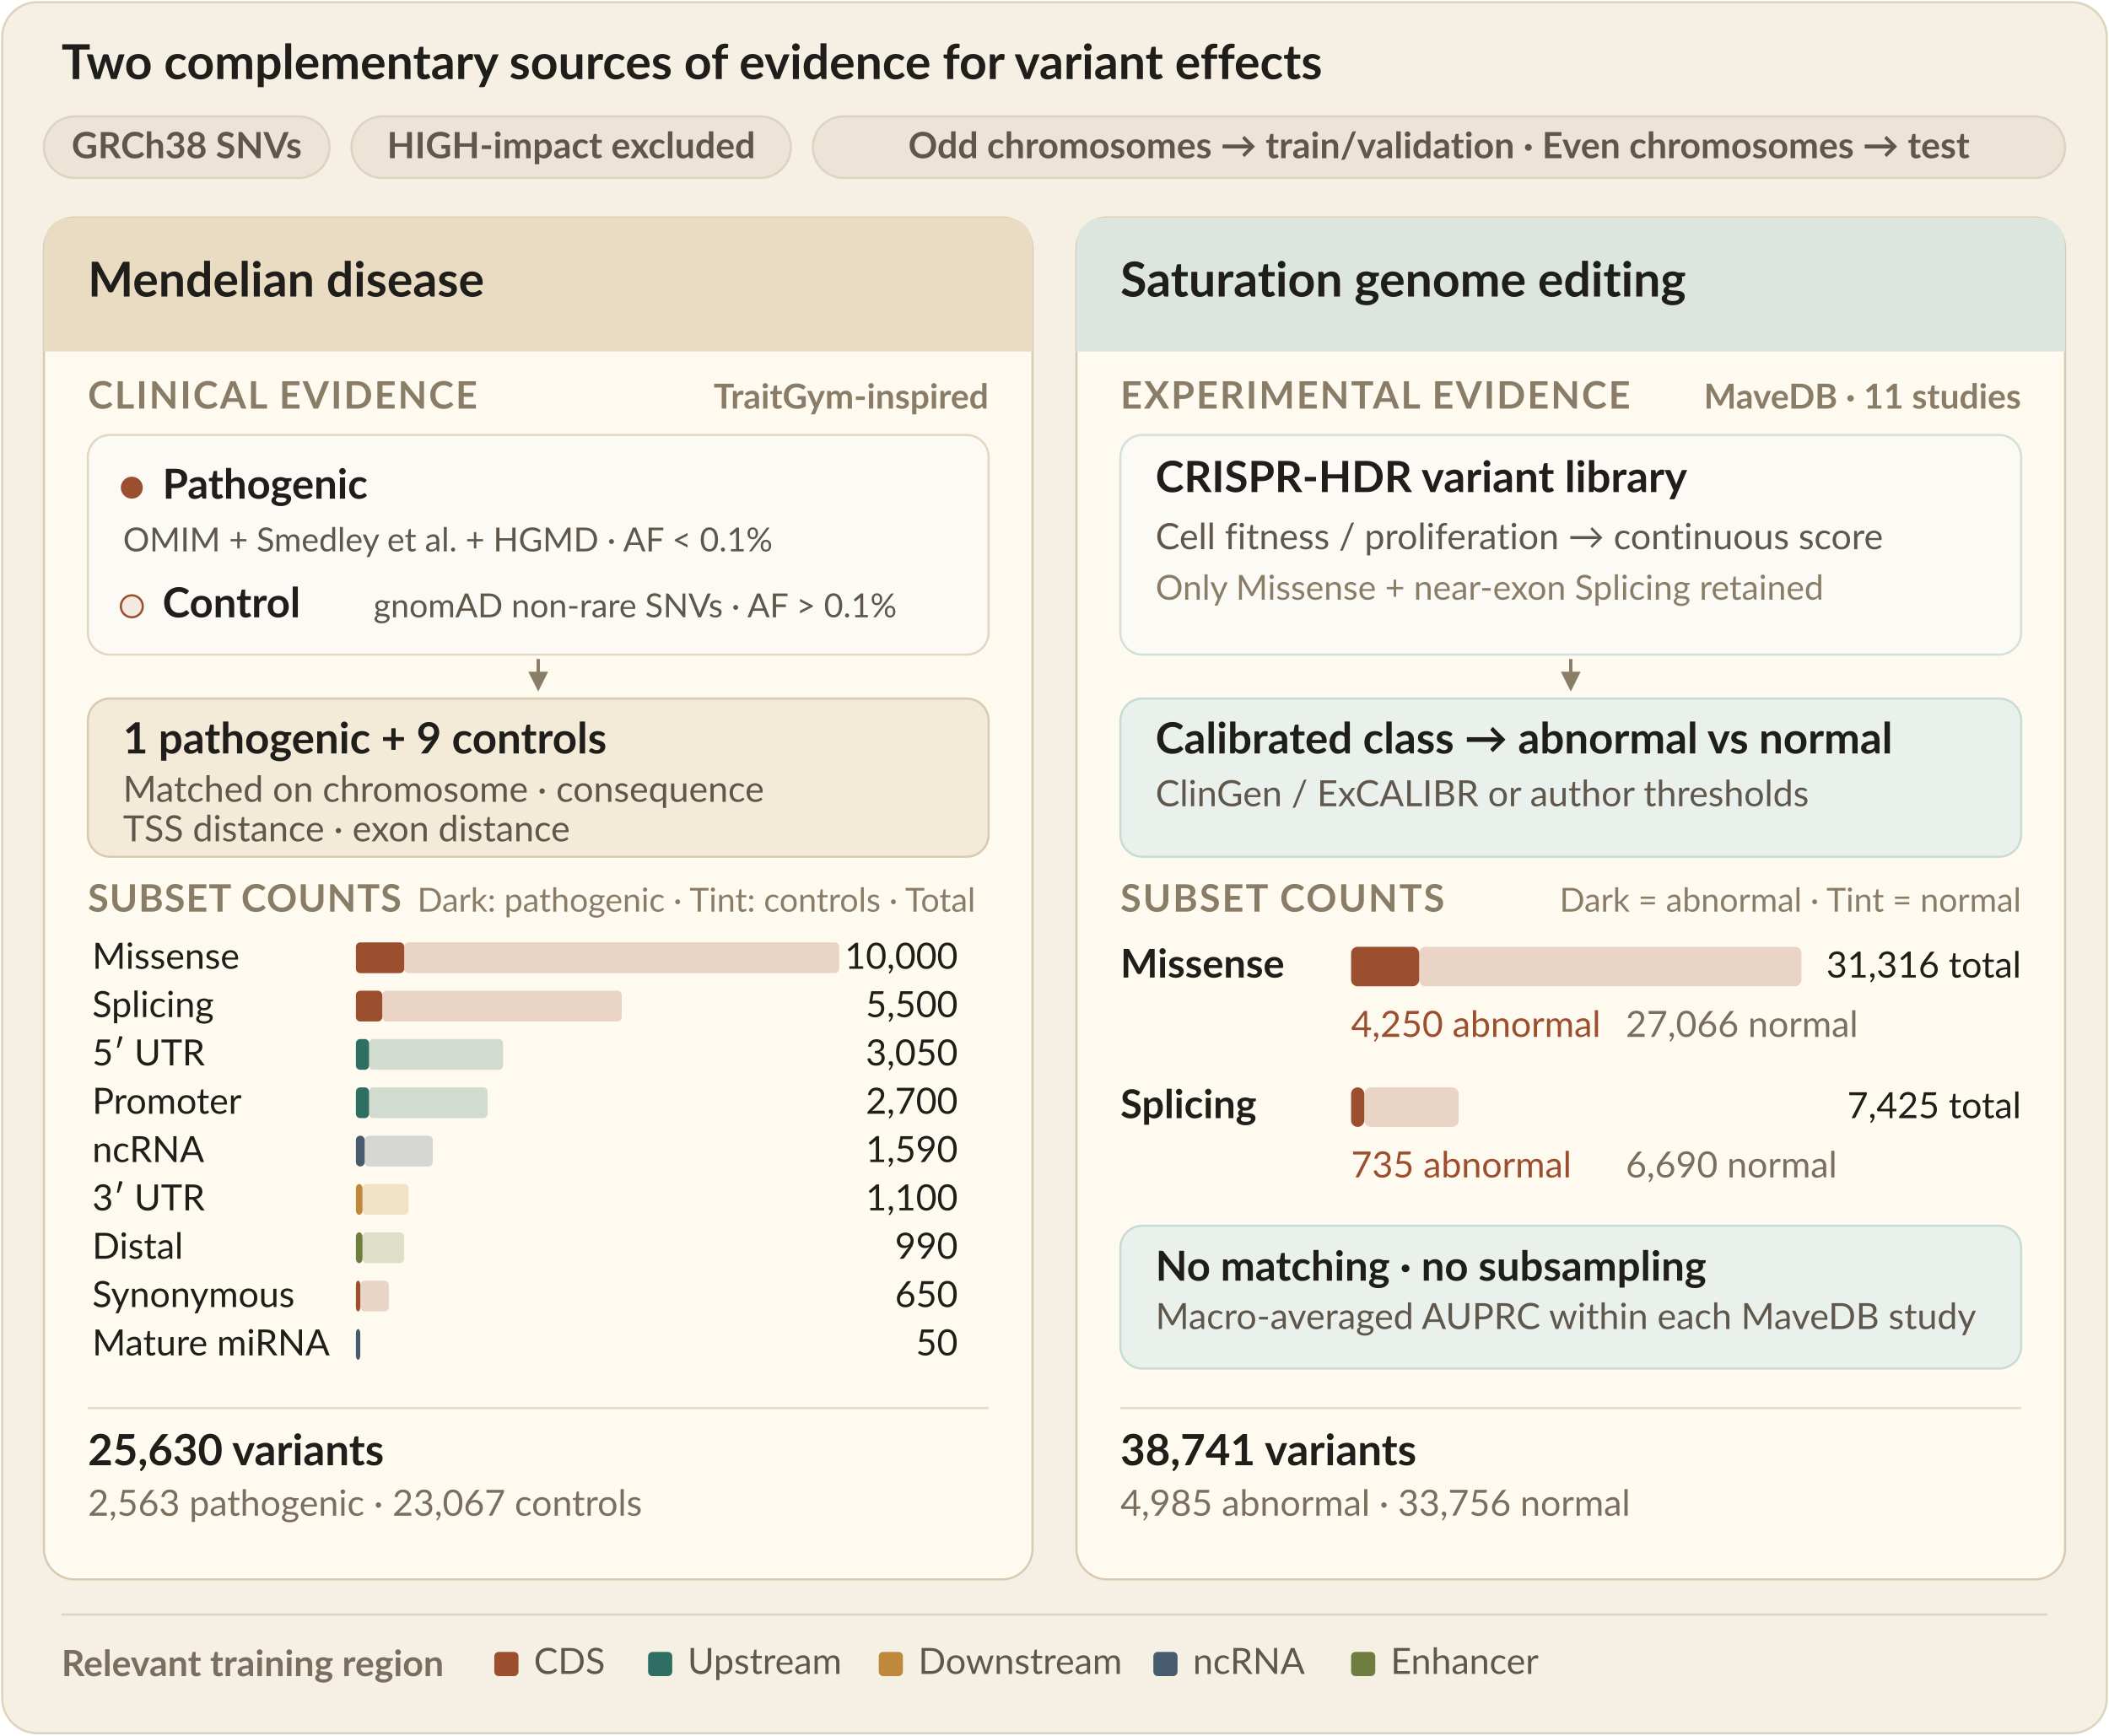
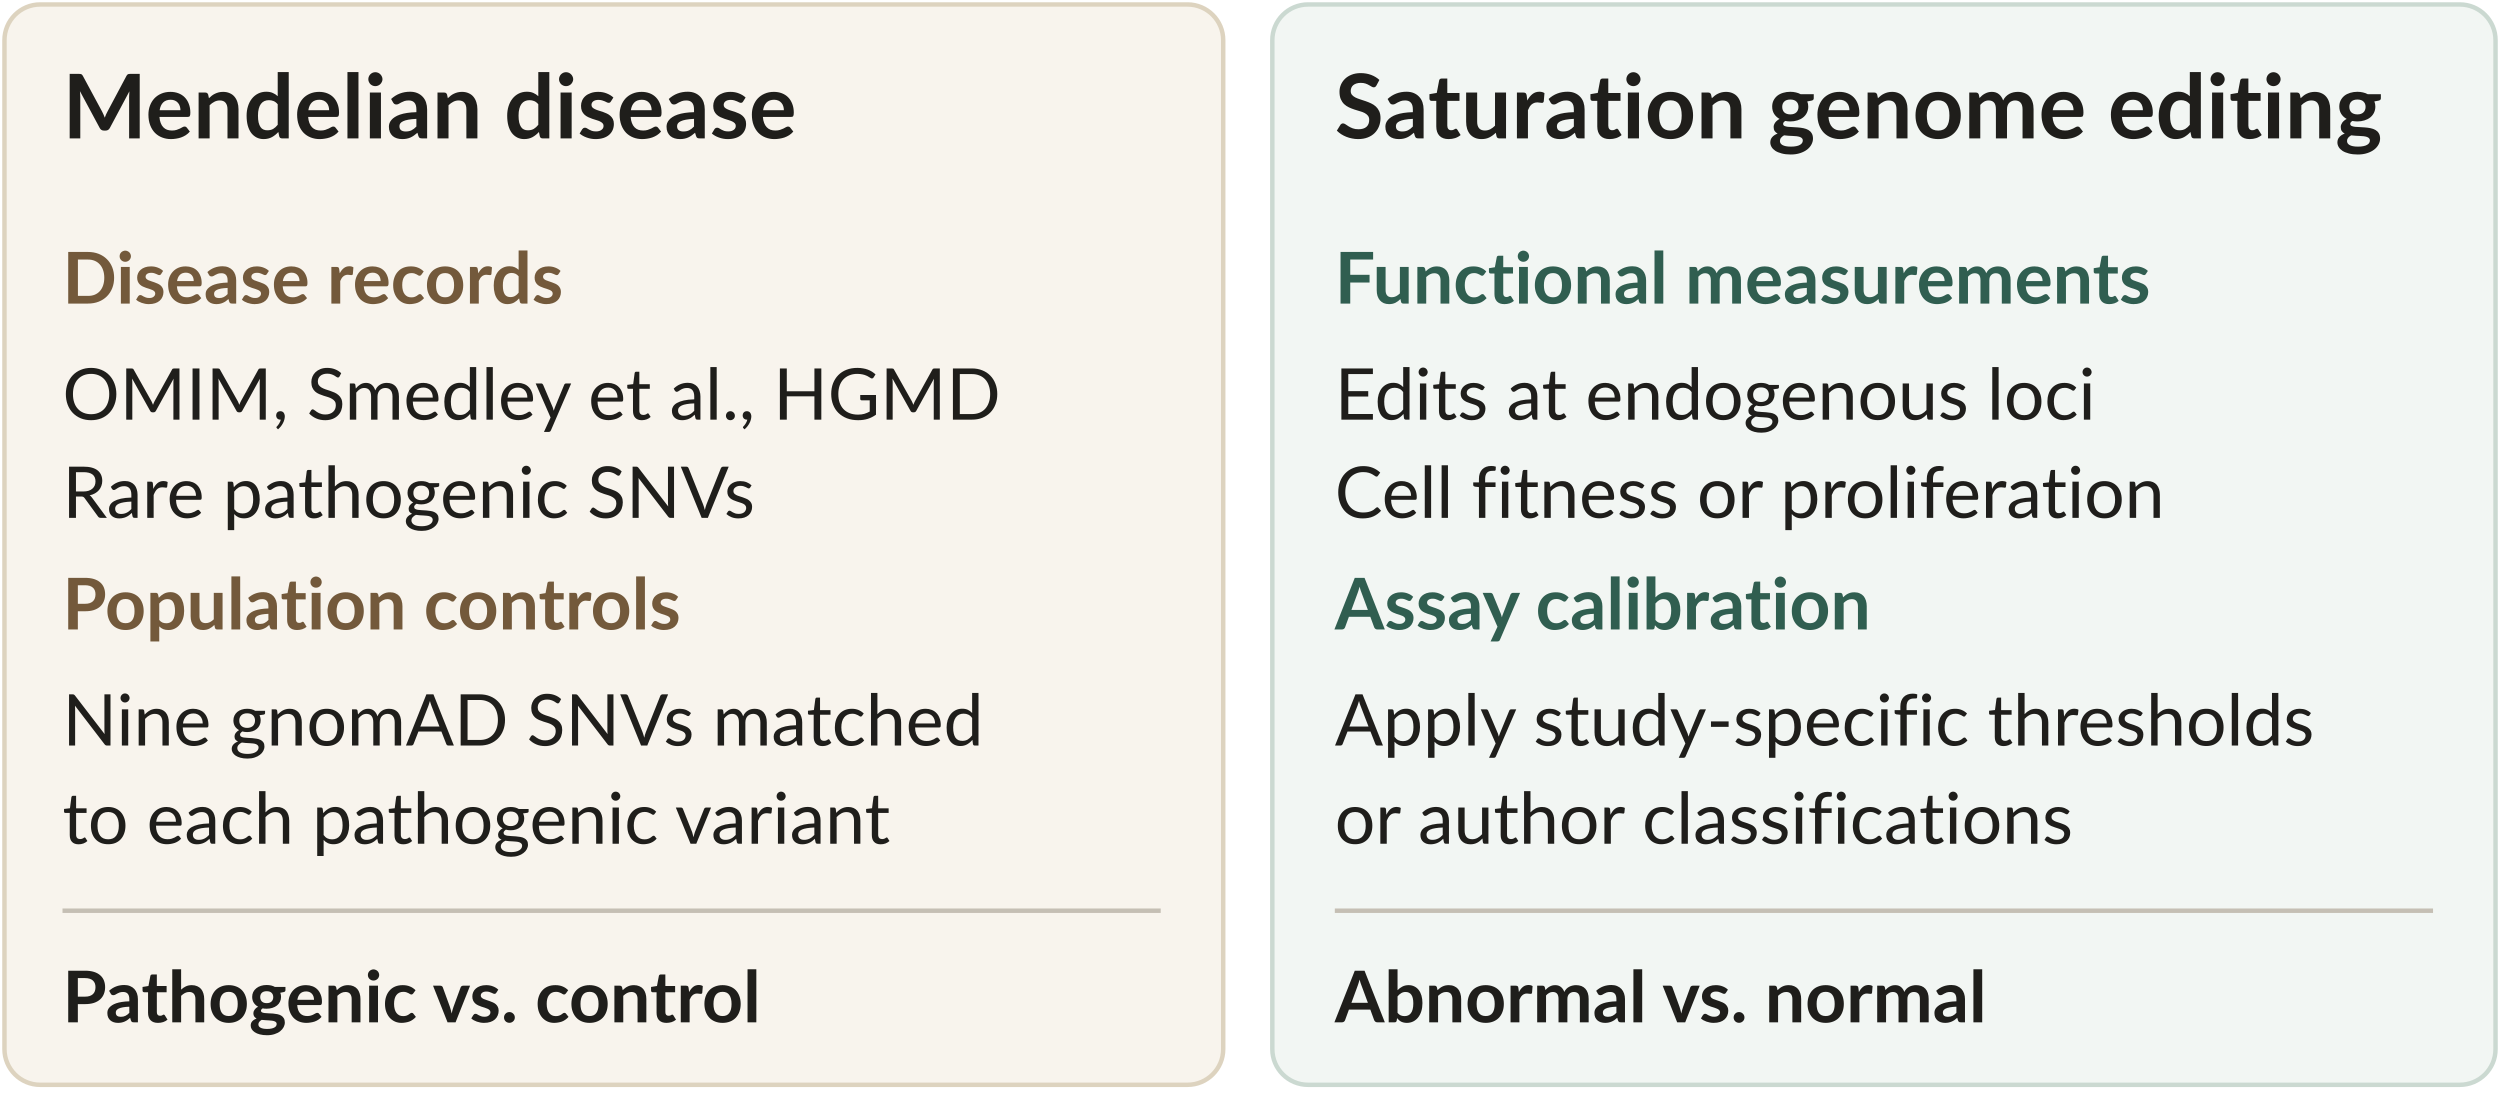
- <svg xmlns="http://www.w3.org/2000/svg" width="960" height="790" viewBox="0 0 960 790" role="img" aria-labelledby="title desc" font-family="Lato, sans-serif" data-figure-typography="lato-v1" data-figure-render-width="700">
-   <defs>
-     <marker id="arrow" viewBox="0 0 10 10" refX="8" refY="5" markerWidth="6" markerHeight="6" orient="auto-start-reverse">
-       <path d="M 0 0 L 10 5 L 0 10 z" fill="#8a7d68" />
-     </marker>
-   </defs>
-   <rect x="1" y="1" width="958" height="788" rx="16" fill="#f6f0e4" stroke="#ddd3bf" />
-   <text x="28" y="36" font-size="21.943" font-weight="750" fill="#1f1e1b">Two complementary sources of evidence for variant effects</text>
-   <g font-size="16.457" font-weight="650" text-anchor="middle" fill="#5f574b">
-     <rect x="20" y="53" width="130" height="28" rx="14" fill="#ebe4d7" stroke="#ddd3bf" />
-     <text x="85" y="72">GRCh38 SNVs</text>
-     <rect x="160" y="53" width="200" height="28" rx="14" fill="#ebe4d7" stroke="#ddd3bf" />
-     <text x="260" y="72">HIGH-impact excluded</text>
-     <rect x="370" y="53" width="570" height="28" rx="14" fill="#ebe4d7" stroke="#ddd3bf" />
-     <text x="655" y="72">Odd chromosomes → train/validation · Even chromosomes → test</text>
-   </g>
-   <rect x="20" y="99" width="450" height="620" rx="14" fill="#fffaf0" stroke="#d9cbb1" />
-   <path d="M 20 113 Q 20 99 34 99 H 456 Q 470 99 470 113 V 160 H 20 Z" fill="#eadcc2" />
-   <text x="40" y="135" font-size="21.943" font-weight="750" fill="#1f1e1b">Mendelian disease</text>
-   <text x="40" y="186" font-size="17.241" font-weight="750" letter-spacing="0.8" fill="#8a7d68">CLINICAL EVIDENCE</text>
-   <text x="450" y="186" font-size="15.674" font-weight="650" text-anchor="end" fill="#8a7d68">TraitGym-inspired</text>
-   <rect x="40" y="198" width="410" height="100" rx="10" fill="#fcfaf5" stroke="#e2d7c2" />
-   <circle cx="60" cy="222" r="5" fill="#9c4f2f" />
-   <text x="74" y="227" font-size="18.808" font-weight="750" fill="#1f1e1b">Pathogenic</text>
-   <text x="56" y="251" font-size="15.086" fill="#5f574b">OMIM + Smedley et al. + HGMD · AF &lt; 0.1%</text>
-   <circle cx="60" cy="276" r="5" fill="#f4e9e1" stroke="#9c4f2f" />
-   <text x="74" y="281" font-size="18.808" font-weight="750" fill="#1f1e1b">Control</text>
-   <text x="170" y="281" font-size="15.086" fill="#5f574b">gnomAD non-rare SNVs · AF &gt; 0.1%</text>
-   <line x1="245" y1="300" x2="245" y2="313" stroke="#8a7d68" stroke-width="1.5" marker-end="url(#arrow)" />
-   <rect x="40" y="318" width="410" height="72" rx="10" fill="#f3ead8" stroke="#d9cbb1" />
-   <text x="56" y="343" font-size="19.592" font-weight="750" fill="#1f1e1b">1 pathogenic + 9 controls</text>
-   <text x="56" y="365" font-size="16.457" fill="#5f574b">Matched on chromosome · consequence</text>
-   <text x="56" y="383" font-size="16.457" fill="#5f574b">TSS distance · exon distance</text>
-   <text x="40" y="415" font-size="17.241" font-weight="750" letter-spacing="0.4" fill="#8a7d68">SUBSET COUNTS</text>
-   <text x="444" y="415" font-size="15.086" text-anchor="end" fill="#8a7d68">Dark: pathogenic · Tint: controls · Total</text>
-   <g font-size="16.457" fill="#1f1e1b">
-     <text x="42" y="441">Missense</text>
-     <rect x="162" y="429" width="22" height="14" rx="2" fill="#9c4f2f" />
-     <rect x="184" y="429" width="198" height="14" rx="2" fill="#9c4f2f" fill-opacity="0.22" />
-     <text x="436" y="441" text-anchor="end">10,000</text>
-     <text x="42" y="463">Splicing</text>
-     <rect x="162" y="451" width="12" height="14" rx="2" fill="#9c4f2f" />
-     <rect x="174" y="451" width="109" height="14" rx="2" fill="#9c4f2f" fill-opacity="0.22" />
-     <text x="436" y="463" text-anchor="end">5,500</text>
-     <text x="42" y="485">5′ UTR</text>
-     <rect x="162" y="473" width="6" height="14" rx="2" fill="#2f6f63" />
-     <rect x="168" y="473" width="61" height="14" rx="2" fill="#2f6f63" fill-opacity="0.22" />
-     <text x="436" y="485" text-anchor="end">3,050</text>
-     <text x="42" y="507">Promoter</text>
-     <rect x="162" y="495" width="6" height="14" rx="2" fill="#2f6f63" />
-     <rect x="168" y="495" width="54" height="14" rx="2" fill="#2f6f63" fill-opacity="0.22" />
-     <text x="436" y="507" text-anchor="end">2,700</text>
-     <text x="42" y="529">ncRNA</text>
-     <rect x="162" y="517" width="4" height="14" rx="2" fill="#465c6e" />
-     <rect x="166" y="517" width="31" height="14" rx="2" fill="#465c6e" fill-opacity="0.22" />
-     <text x="436" y="529" text-anchor="end">1,590</text>
-     <text x="42" y="551">3′ UTR</text>
-     <rect x="162" y="539" width="3" height="14" rx="2" fill="#c0883a" />
-     <rect x="165" y="539" width="21" height="14" rx="2" fill="#c0883a" fill-opacity="0.22" />
-     <text x="436" y="551" text-anchor="end">1,100</text>
-     <text x="42" y="573">Distal</text>
-     <rect x="162" y="561" width="3" height="14" rx="2" fill="#6f7d3f" />
-     <rect x="165" y="561" width="19" height="14" rx="2" fill="#6f7d3f" fill-opacity="0.22" />
-     <text x="436" y="573" text-anchor="end">990</text>
-     <text x="42" y="595">Synonymous</text>
-     <rect x="162" y="583" width="2" height="14" rx="2" fill="#9c4f2f" />
-     <rect x="164" y="583" width="13" height="14" rx="2" fill="#9c4f2f" fill-opacity="0.22" />
-     <text x="436" y="595" text-anchor="end">650</text>
-     <text x="42" y="617">Mature miRNA</text>
-     <rect x="162" y="605" width="2" height="14" rx="2" fill="#465c6e" />
-     <text x="436" y="617" text-anchor="end">50</text>
-   </g>
-   <line x1="40" y1="641" x2="450" y2="641" stroke="#e6dcc6" />
-   <text x="40" y="667" font-size="19.592" font-weight="750" fill="#1f1e1b">25,630 variants</text>
-   <text x="40" y="690" font-size="16.457" fill="#7a6f5f">2,563 pathogenic · 23,067 controls</text>
-   <rect x="490" y="99" width="450" height="620" rx="14" fill="#fffaf0" stroke="#d9cbb1" />
-   <path d="M 490 113 Q 490 99 504 99 H 926 Q 940 99 940 113 V 160 H 490 Z" fill="#dce6df" />
-   <text x="510" y="135" font-size="21.943" font-weight="750" fill="#1f1e1b">Saturation genome editing</text>
-   <text x="510" y="186" font-size="17.241" font-weight="750" letter-spacing="0.8" fill="#8a7d68">EXPERIMENTAL EVIDENCE</text>
-   <text x="920" y="186" font-size="15.674" font-weight="650" text-anchor="end" fill="#8a7d68">MaveDB · 11 studies</text>
-   <rect x="510" y="198" width="410" height="100" rx="10" fill="#fcfaf5" stroke="#d4e0db" />
-   <text x="526" y="224" font-size="19.592" font-weight="750" fill="#1f1e1b">CRISPR-HDR variant library</text>
-   <text x="526" y="250" font-size="16.457" fill="#5f574b">Cell fitness / proliferation → continuous score</text>
-   <text x="526" y="273" font-size="15.674" fill="#8a7d68">Only Missense + near-exon Splicing retained</text>
-   <line x1="715" y1="300" x2="715" y2="313" stroke="#8a7d68" stroke-width="1.5" marker-end="url(#arrow)" />
-   <rect x="510" y="318" width="410" height="72" rx="10" fill="#eaf1ed" stroke="#c8dbd4" />
-   <text x="526" y="343" font-size="19.592" font-weight="750" fill="#1f1e1b">Calibrated class → abnormal vs normal</text>
-   <text x="526" y="367" font-size="16.457" fill="#5f574b">ClinGen / ExCALIBR or author thresholds</text>
-   <text x="510" y="415" font-size="17.241" font-weight="750" letter-spacing="0.8" fill="#8a7d68">SUBSET COUNTS</text>
-   <text x="920" y="415" font-size="15.086" text-anchor="end" fill="#8a7d68">Dark = abnormal · Tint = normal</text>
-   <text x="510" y="445" font-size="18.025" font-weight="750" fill="#1f1e1b">Missense</text>
-   <text x="920" y="445" font-size="16.457" text-anchor="end" fill="#1f1e1b">31,316 total</text>
-   <rect x="615" y="431" width="31" height="18" rx="3" fill="#9c4f2f" />
-   <rect x="646" y="431" width="174" height="18" rx="3" fill="#9c4f2f" fill-opacity="0.22" />
-   <text x="615" y="472" font-size="16.457" fill="#9c4f2f">4,250 abnormal</text>
-   <text x="740" y="472" font-size="16.457" fill="#7a6f5f">27,066 normal</text>
-   <text x="510" y="509" font-size="18.025" font-weight="750" fill="#1f1e1b">Splicing</text>
-   <text x="920" y="509" font-size="16.457" text-anchor="end" fill="#1f1e1b">7,425 total</text>
-   <rect x="615" y="495" width="6" height="18" rx="3" fill="#9c4f2f" />
-   <rect x="621" y="495" width="43" height="18" rx="3" fill="#9c4f2f" fill-opacity="0.22" />
-   <text x="615" y="536" font-size="16.457" fill="#9c4f2f">735 abnormal</text>
-   <text x="740" y="536" font-size="16.457" fill="#7a6f5f">6,690 normal</text>
-   <rect x="510" y="558" width="410" height="65" rx="10" fill="#eaf1ed" stroke="#c8dbd4" />
-   <text x="526" y="583" font-size="18.808" font-weight="750" fill="#1f1e1b">No matching · no subsampling</text>
-   <text x="526" y="605" font-size="16.457" fill="#5f574b">Macro-averaged AUPRC within each MaveDB study</text>
-   <line x1="510" y1="641" x2="920" y2="641" stroke="#e6dcc6" />
-   <text x="510" y="667" font-size="19.592" font-weight="750" fill="#1f1e1b">38,741 variants</text>
-   <text x="510" y="690" font-size="16.457" fill="#7a6f5f">4,985 abnormal · 33,756 normal</text>
-   <line x1="28" y1="735" x2="932" y2="735" stroke="#ddd3bf" />
-   <text x="28" y="763" font-size="16.457" font-weight="750" fill="#7a6f5f">Relevant training region</text>
-   <g font-size="16.457" fill="#5f574b">
-     <rect x="225" y="752" width="11" height="11" rx="2" fill="#9c4f2f" />
-     <text x="243" y="762">CDS</text>
-     <rect x="295" y="752" width="11" height="11" rx="2" fill="#2f6f63" />
-     <text x="313" y="762">Upstream</text>
-     <rect x="400" y="752" width="11" height="11" rx="2" fill="#c0883a" />
-     <text x="418" y="762">Downstream</text>
-     <rect x="525" y="752" width="11" height="11" rx="2" fill="#465c6e" />
-     <text x="543" y="762">ncRNA</text>
-     <rect x="615" y="752" width="11" height="11" rx="2" fill="#6f7d3f" />
-     <text x="633" y="762">Enhancer</text>
+ <svg xmlns="http://www.w3.org/2000/svg" width="560" height="245" viewBox="0 0 560 245" role="img" aria-labelledby="title desc" font-family="Lato, sans-serif">
+   <g fill="#1f1e1b" font-size="16">
+     <rect x="1" y="1" width="273" height="242" rx="8" fill="#f8f4ed" stroke="#ddd3bf" />
+     <rect x="285" y="1" width="274" height="242" rx="8" fill="#f2f6f3" stroke="#cbd9d1" />
+     <g font-size="20" font-weight="bold">
+       <text x="14" y="31">Mendelian disease</text>
+       <text x="299" y="31">Saturation genome editing</text>
+     </g>
+     <g fill="#73593b" font-weight="bold">
+       <text x="14" y="68">Disease records</text>
+       <text x="14" y="141">Population controls</text>
+     </g>
+     <text x="14" y="94">OMIM, Smedley et al., HGMD</text>
+     <text x="14" y="116">Rare pathogenic SNVs</text>
+     <text x="14" y="167">Nine gnomAD SNVs matched</text>
+     <text x="14" y="189">to each pathogenic variant</text>
+     <g fill="#305e50" font-weight="bold">
+       <text x="299" y="68">Functional measurements</text>
+       <text x="299" y="141">Assay calibration</text>
+     </g>
+     <text x="299" y="94">Edits at endogenous loci</text>
+     <text x="299" y="116">Cell fitness or proliferation</text>
+     <text x="299" y="167">Apply study-specific thresholds</text>
+     <text x="299" y="189">or author classifications</text>
+     <path d="M14 204 H260 M299 204 H545" fill="none" stroke="#c5bfb4" />
+     <g font-weight="bold">
+       <text x="14" y="229">Pathogenic vs. control</text>
+       <text x="299" y="229">Abnormal vs. normal</text>
+     </g>
  </g>
</svg>
